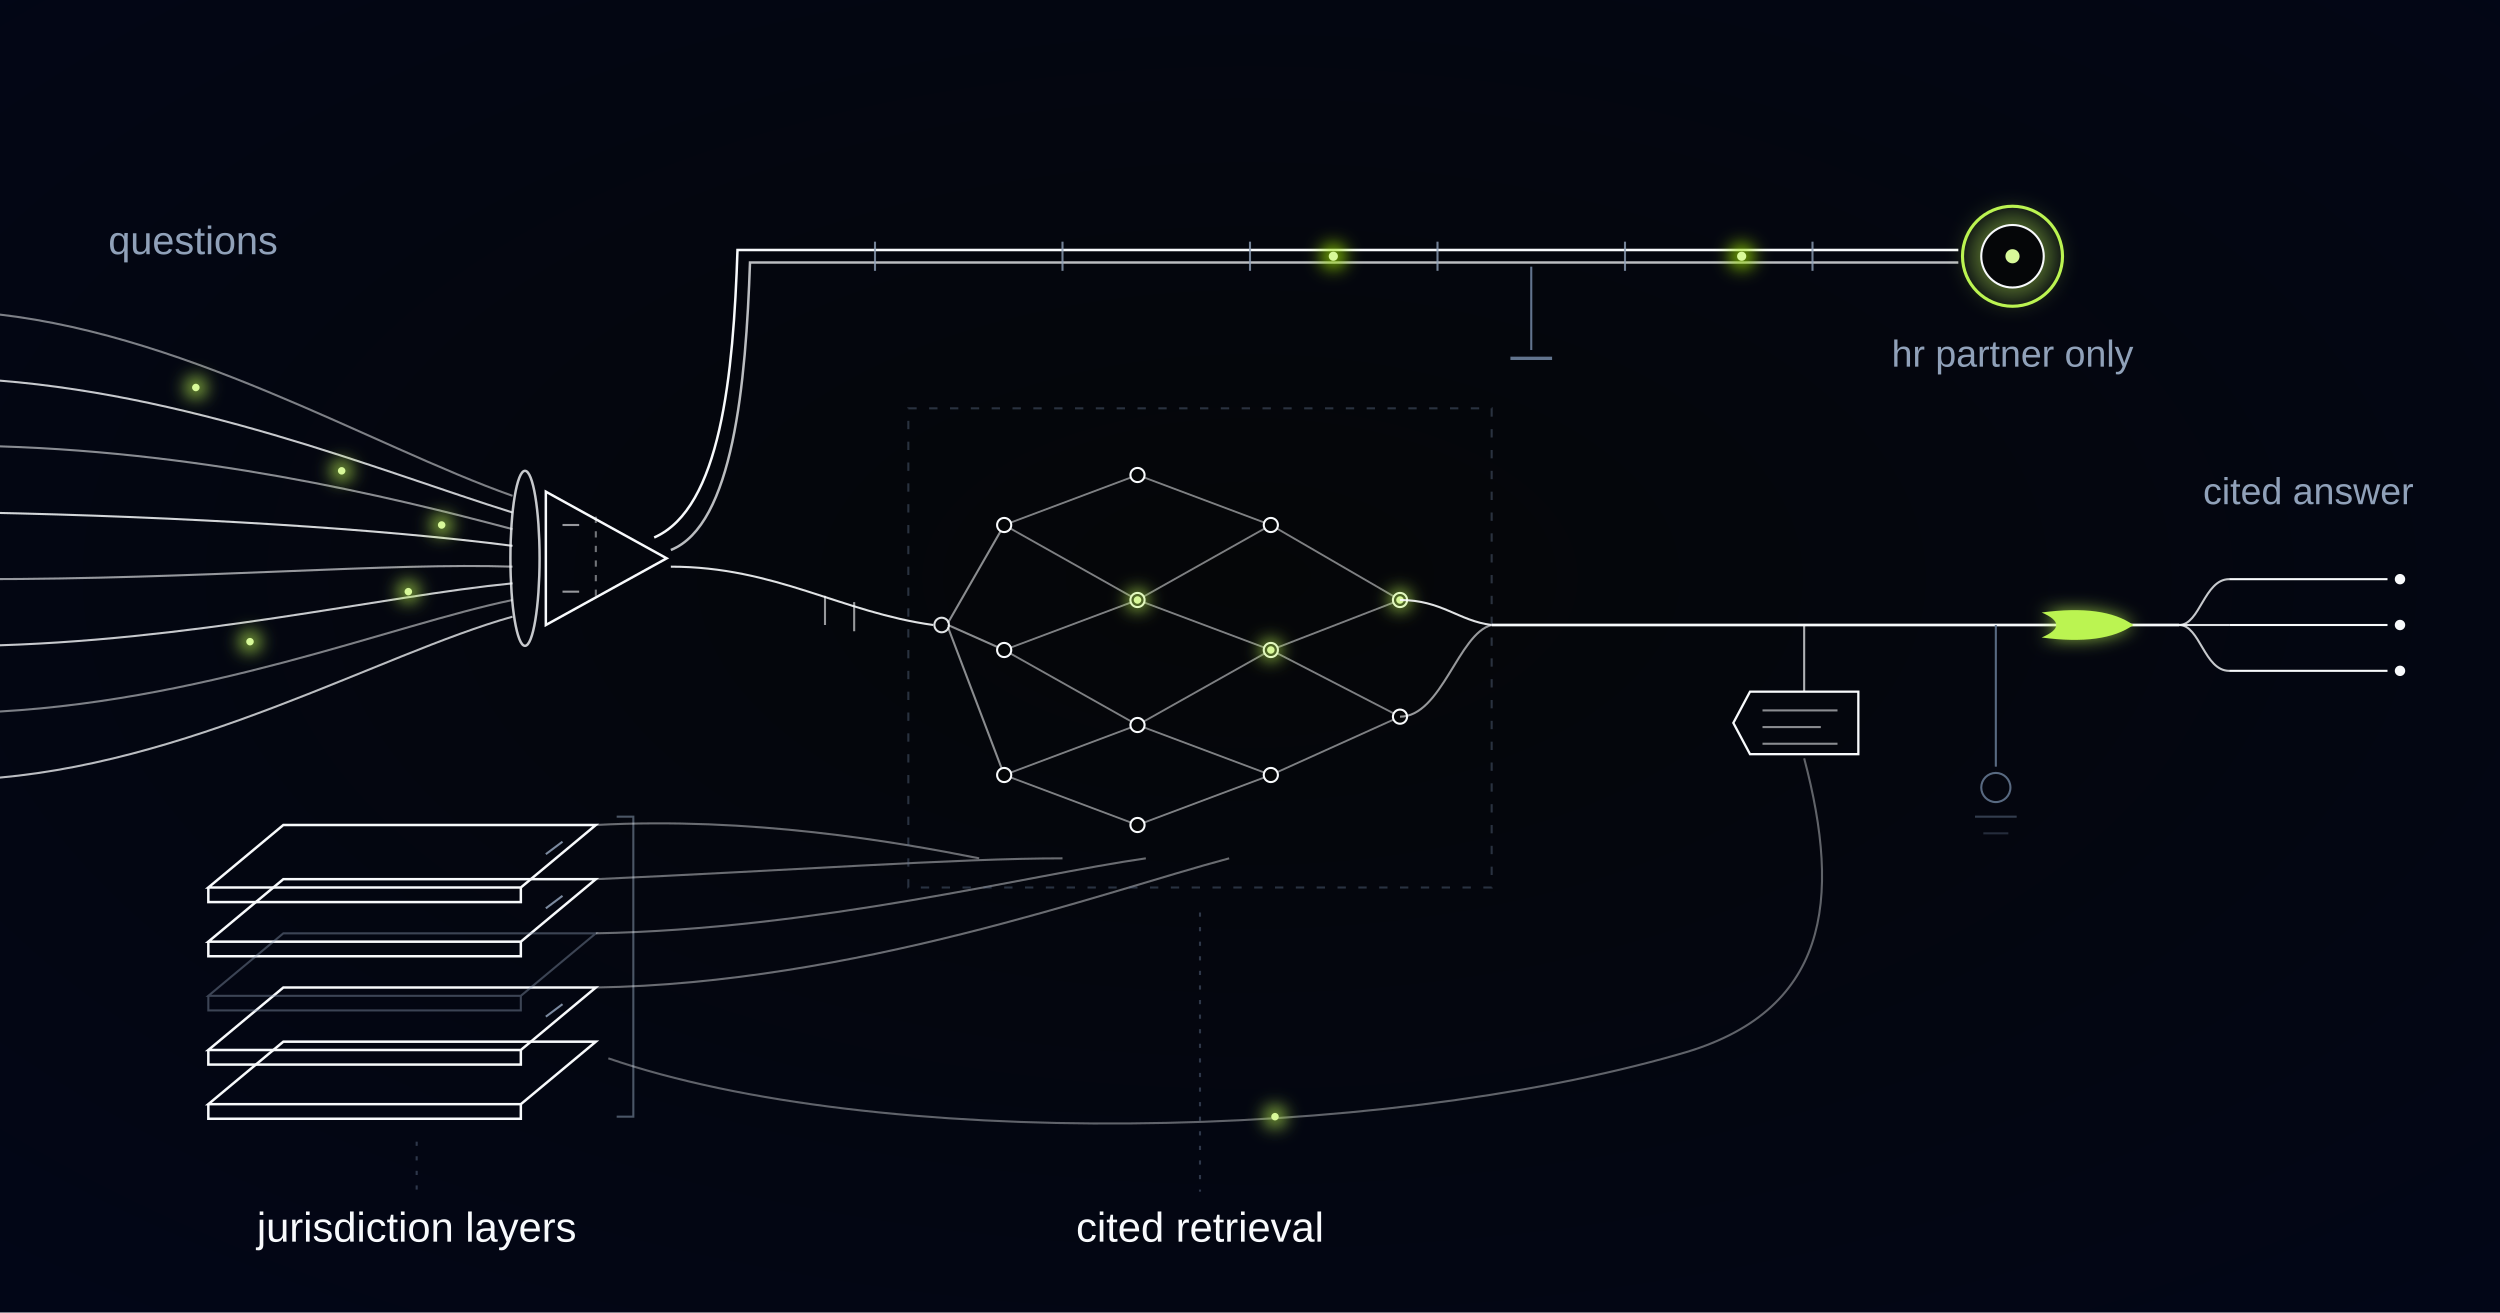
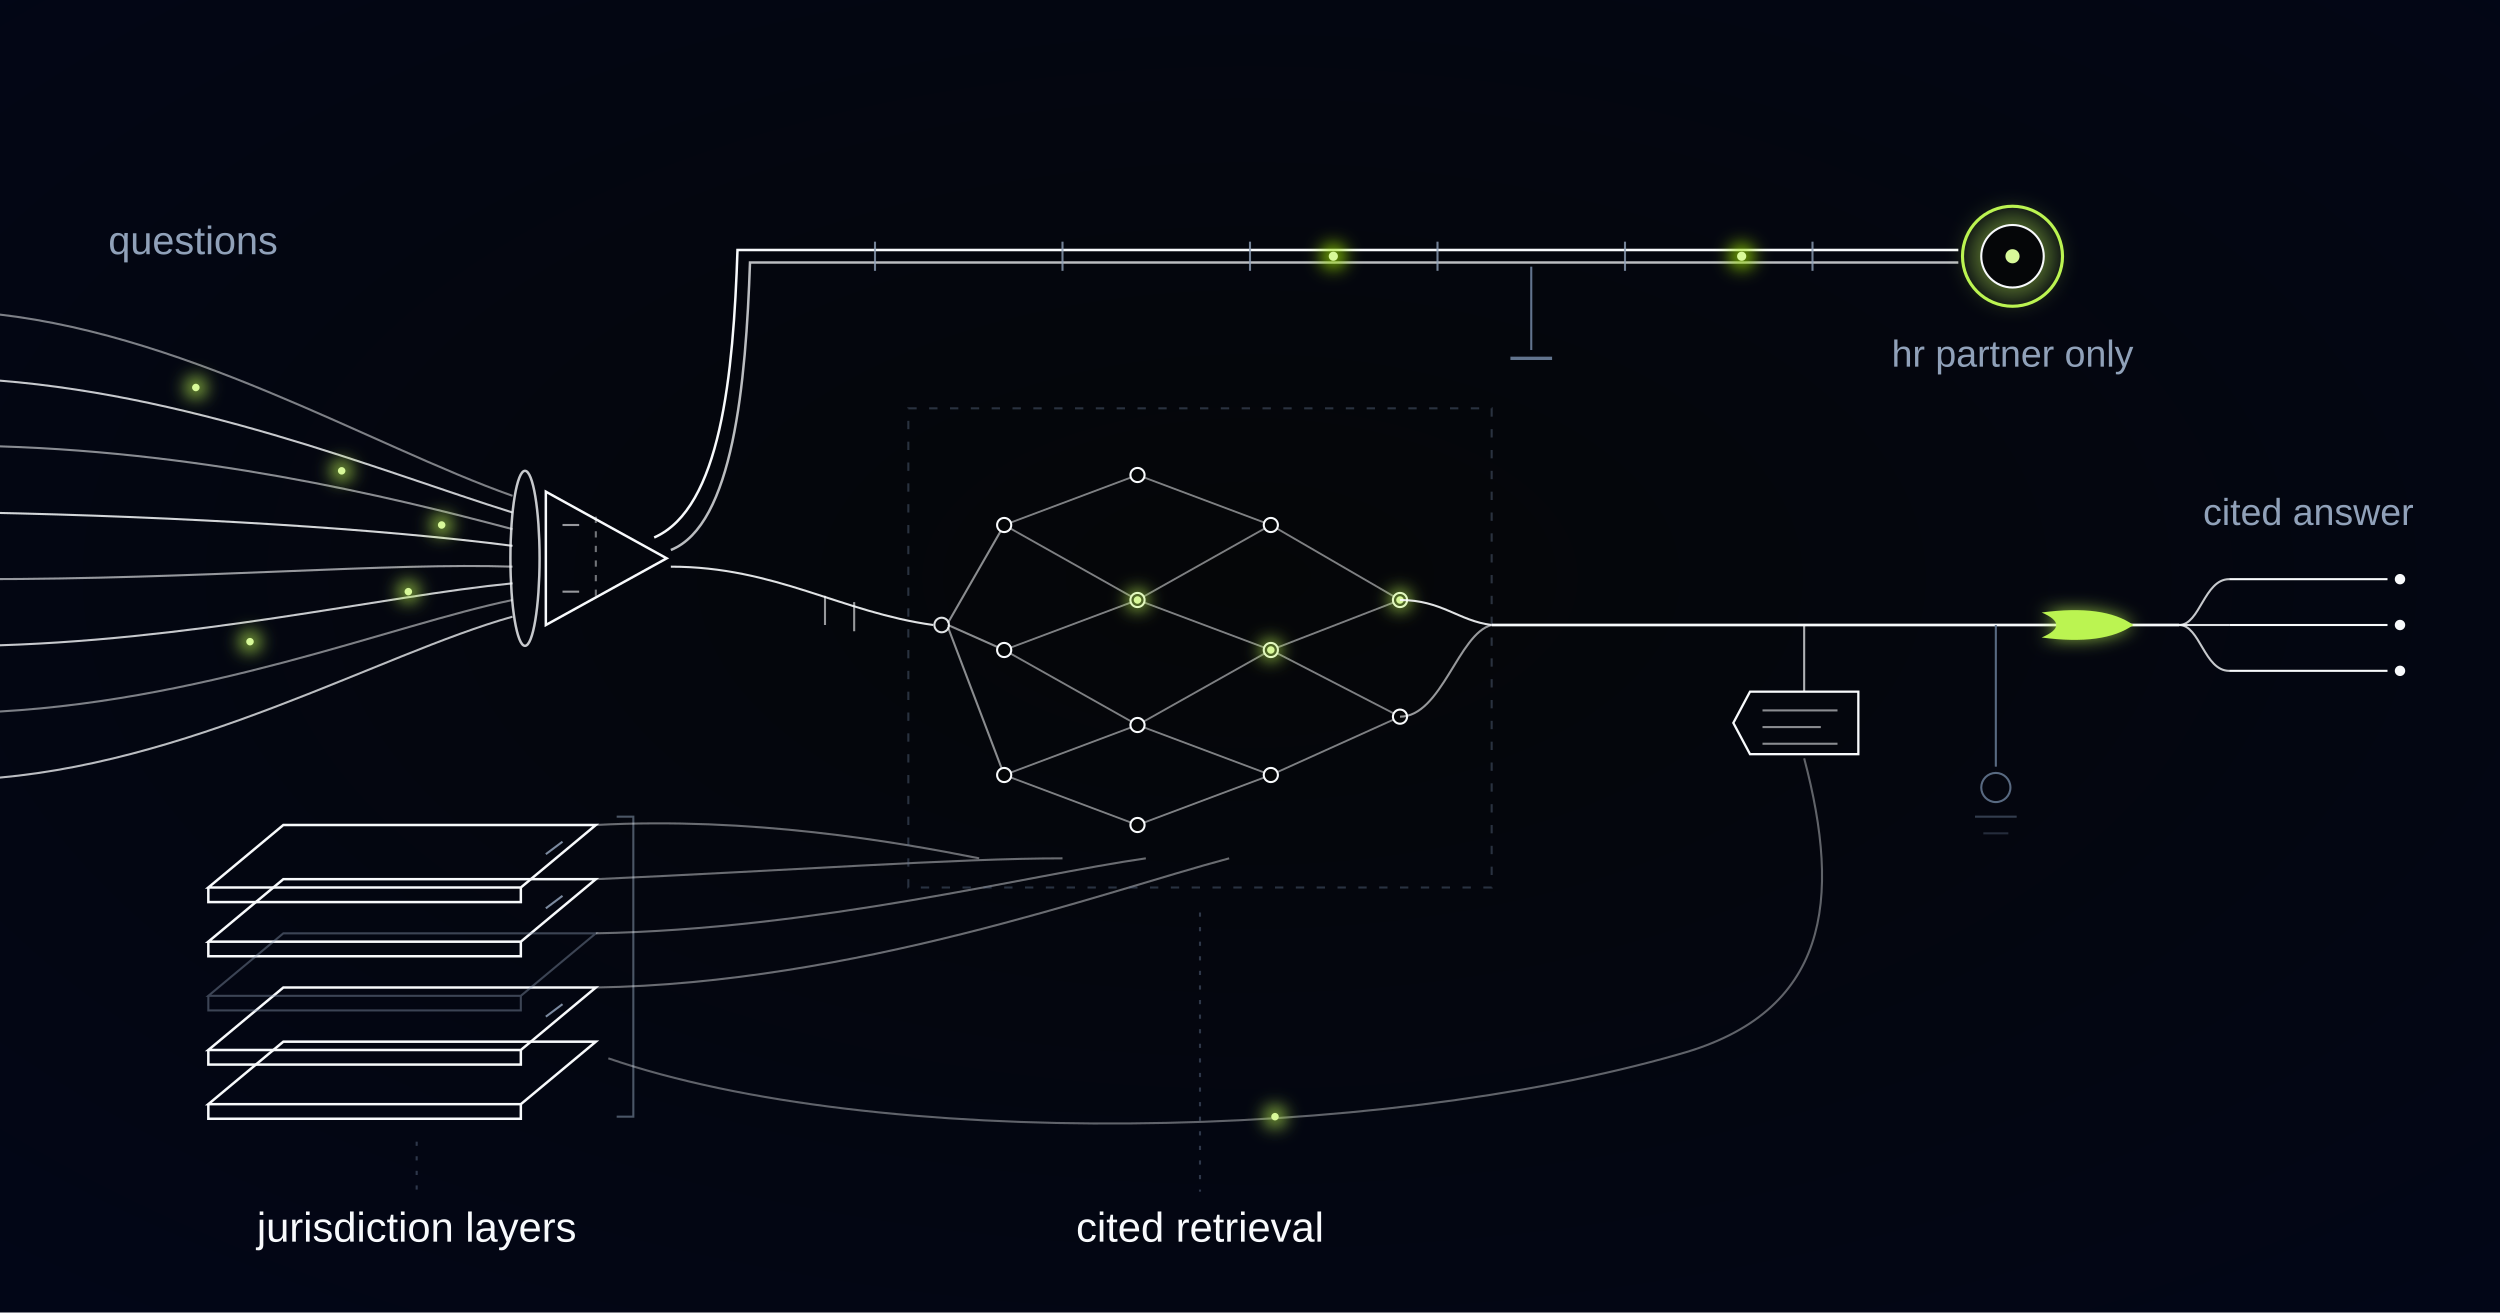
- <svg xmlns="http://www.w3.org/2000/svg" viewBox="0 0 1200 630" role="img" aria-label="Engineering schematic: employee questions converge on a classifier prism where a distinctly marked sensitive channel climbs away above all machinery to a lime-ringed terminal reserved for an HR partner, while the routine path enters a retrieval lattice fed by a stack of jurisdiction-layered policy plates and leaves as one cited answer rail carrying a citation tag tethered back to the plate it came from">
+ <svg xmlns="http://www.w3.org/2000/svg" xmlns:xlink="http://www.w3.org/1999/xlink" viewBox="0 0 1200 630" role="img" aria-label="Engineering schematic: employee questions converge on a classifier prism where a distinctly marked sensitive channel climbs away above all machinery to a lime-ringed terminal reserved for an HR partner, while the routine path enters a retrieval lattice fed by a stack of jurisdiction-layered policy plates and leaves as one cited answer rail carrying a citation tag tethered back to the plate it came from">
  <defs>
    <radialGradient id="hr-policy-case-assistant-vig" cx="50%" cy="44%" r="78%">
      <stop offset="0%" stop-color="#050608" />
      <stop offset="100%" stop-color="#020618" />
    </radialGradient>
    <filter id="hr-policy-case-assistant-glow" x="-300%" y="-300%" width="700%" height="700%">
      <feGaussianBlur stdDeviation="4" />
    </filter>
    <filter id="hr-policy-case-assistant-glowBig" x="-200%" y="-200%" width="500%" height="500%">
      <feGaussianBlur stdDeviation="6" />
    </filter>
    <g id="hr-policy-case-assistant-pulse">
      <circle r="5" fill="#bbf451" opacity="0.85" filter="url(#hr-policy-case-assistant-glow)" />
      <circle r="1.8" fill="#d8f999" />
    </g>
    <g id="hr-policy-case-assistant-pulseDeep">
      <circle r="6" fill="#9de500" opacity="0.85" filter="url(#hr-policy-case-assistant-glow)" />
      <circle r="2.2" fill="#d8f999" />
    </g>
    <g id="hr-policy-case-assistant-swoosh">
      <path d="M -22 -6 Q 8 -10 22 0 Q 8 10 -22 6 Q -8 0 -22 -6 Z" fill="#bbf451" filter="url(#hr-policy-case-assistant-glow)" opacity="0.7" />
      <path d="M -22 -6 Q 8 -10 22 0 Q 8 10 -22 6 Q -8 0 -22 -6 Z" fill="#bbf451" />
    </g>
  </defs>
  <rect width="1200" height="630" fill="url(#hr-policy-case-assistant-vig)" />
  <g stroke="#f8fafc" fill="none" stroke-width="1">
    <path d="M-10,150 C86,158 178,214 246,238" opacity="0.5" />
    <path d="M-10,182 C90,188 182,226 246,246" opacity="0.8" />
    <path d="M-10,214 C94,216 186,238 246,254" opacity="0.55" />
    <path d="M-10,246 C90,248 184,254 246,262" opacity="0.85" />
    <path d="M-10,278 C96,278 188,270 246,272" opacity="0.6" />
    <path d="M-10,310 C92,308 184,286 246,280" opacity="0.8" />
    <path d="M-10,342 C96,338 188,300 246,288" opacity="0.5" />
    <path d="M-10,374 C90,368 182,314 246,296" opacity="0.75" />
  </g>
-   <use href="#hr-policy-case-assistant-pulse" x="94" y="186" />
-   <use href="#hr-policy-case-assistant-pulse" x="164" y="226" />
-   <use href="#hr-policy-case-assistant-pulse" x="120" y="308" />
-   <use href="#hr-policy-case-assistant-pulse" x="196" y="284" />
-   <use href="#hr-policy-case-assistant-pulse" x="212" y="252" />
+   <use xlink:href="#hr-policy-case-assistant-pulse" x="94" y="186" />
+   <use xlink:href="#hr-policy-case-assistant-pulse" x="164" y="226" />
+   <use xlink:href="#hr-policy-case-assistant-pulse" x="120" y="308" />
+   <use xlink:href="#hr-policy-case-assistant-pulse" x="196" y="284" />
+   <use xlink:href="#hr-policy-case-assistant-pulse" x="212" y="252" />
  <g stroke="#f8fafc" fill="none">
    <ellipse cx="252" cy="268" rx="7" ry="42" stroke-width="1.2" opacity="0.8" />
    <path d="M262,236 L320,268 L262,300 Z" stroke-width="1.2" />
    <line x1="286" y1="248" x2="286" y2="288" stroke-width="1" opacity="0.45" stroke-dasharray="3 4" />
    <line x1="270" y1="252" x2="278" y2="252" stroke-width="1" opacity="0.6" />
    <line x1="270" y1="284" x2="278" y2="284" stroke-width="1" opacity="0.6" />
  </g>
  <g stroke="#f8fafc" fill="none" stroke-width="1.2">
    <path d="M314,258 C346,244 352,180 354,120 L940,120" />
    <path d="M322,264 C352,252 358,184 360,126 L940,126" opacity="0.75" />
  </g>
  <g stroke="#90a1b9" stroke-width="1" opacity="0.8">
    <line x1="420" y1="116" x2="420" y2="130" />
    <line x1="510" y1="116" x2="510" y2="130" />
    <line x1="600" y1="116" x2="600" y2="130" />
    <line x1="690" y1="116" x2="690" y2="130" />
    <line x1="780" y1="116" x2="780" y2="130" />
    <line x1="870" y1="116" x2="870" y2="130" />
  </g>
  <g stroke="#62748e" fill="none" stroke-width="1">
    <path d="M735,128 L735,168" />
    <path d="M725,172 L745,172" stroke-width="1.6" />
  </g>
-   <use href="#hr-policy-case-assistant-pulseDeep" x="640" y="123" />
-   <use href="#hr-policy-case-assistant-pulseDeep" x="836" y="123" />
+   <use xlink:href="#hr-policy-case-assistant-pulseDeep" x="640" y="123" />
+   <use xlink:href="#hr-policy-case-assistant-pulseDeep" x="836" y="123" />
  <circle cx="966" cy="123" r="20" fill="#bbf451" opacity="0.45" filter="url(#hr-policy-case-assistant-glowBig)" />
  <circle cx="966" cy="123" r="24" fill="none" stroke="#bbf451" stroke-width="1.5" />
  <circle cx="966" cy="123" r="15" fill="#050608" stroke="#f8fafc" stroke-width="1" />
  <circle cx="966" cy="123" r="3.4" fill="#d8f999" />
  <g stroke="#f8fafc" fill="none" stroke-width="1.2">
    <path d="M100,530 L250,530 L286,500 L136,500 Z" />
    <path d="M100,530 L100,537 L250,537 L250,530" />
    <path d="M100,504 L250,504 L286,474 L136,474 Z" />
    <path d="M100,504 L100,511 L250,511 L250,504" />
    <path d="M100,452 L250,452 L286,422 L136,422 Z" />
    <path d="M100,452 L100,459 L250,459 L250,452" />
    <path d="M100,426 L250,426 L286,396 L136,396 Z" />
    <path d="M100,426 L100,433 L250,433 L250,426" />
  </g>
  <g stroke="#90a1b9" fill="none" stroke-width="1" opacity="0.4">
    <path d="M100,478 L250,478 L286,448 L136,448 Z" />
    <path d="M100,478 L100,485 L250,485 L250,478" />
  </g>
  <g stroke="#90a1b9" stroke-width="1" opacity="0.85">
    <line x1="262" y1="410" x2="270" y2="404" />
    <line x1="262" y1="436" x2="270" y2="430" />
    <line x1="262" y1="488" x2="270" y2="482" />
    <path d="M296,392 L304,392 L304,536 L296,536" fill="none" opacity="0.6" />
  </g>
  <g stroke="#f8fafc" fill="none" stroke-width="1" opacity="0.42">
    <path d="M286,396 C360,392 430,404 470,412" />
    <path d="M286,422 C376,418 460,412 510,412" />
    <path d="M286,448 C392,446 494,420 550,412" />
    <path d="M286,474 C410,472 530,428 590,412" />
  </g>
  <rect x="436" y="196" width="280" height="230" fill="none" stroke="#62748e" stroke-width="1" stroke-dasharray="4 6" opacity="0.4" />
  <g stroke="#f8fafc" fill="none" stroke-width="1">
    <path d="M322,272 C372,272 404,294 448,300" opacity="0.9" />
    <path d="M396,286 L396,300" opacity="0.6" />
    <path d="M410,289 L410,303" opacity="0.6" />
    <circle cx="452" cy="300" r="3.5" opacity="0.9" />
    <path d="M455,299 L482,252" opacity="0.55" />
    <path d="M455,300 L482,312" opacity="0.55" />
    <path d="M455,301 L482,372" opacity="0.55" />
  </g>
  <g stroke="#f8fafc" fill="none" stroke-width="0.9" opacity="0.5">
    <path d="M482,252 L546,228" />
    <path d="M482,252 L546,288" />
    <path d="M482,312 L546,288" />
    <path d="M482,312 L546,348" />
    <path d="M482,372 L546,348" />
    <path d="M482,372 L546,396" />
    <path d="M546,228 L610,252" />
    <path d="M546,288 L610,252" />
    <path d="M546,288 L610,312" />
    <path d="M546,348 L610,312" />
    <path d="M546,348 L610,372" />
    <path d="M546,396 L610,372" />
    <path d="M610,252 L672,288" />
    <path d="M610,312 L672,288" />
    <path d="M610,312 L672,344" />
    <path d="M610,372 L672,344" />
  </g>
  <g fill="#050608" stroke="#f8fafc" stroke-width="1">
    <circle cx="482" cy="252" r="3.4" />
    <circle cx="482" cy="312" r="3.4" />
    <circle cx="482" cy="372" r="3.4" />
    <circle cx="546" cy="228" r="3.4" />
    <circle cx="546" cy="288" r="3.4" />
    <circle cx="546" cy="348" r="3.4" />
    <circle cx="546" cy="396" r="3.4" />
    <circle cx="610" cy="252" r="3.4" />
    <circle cx="610" cy="312" r="3.4" />
    <circle cx="610" cy="372" r="3.4" />
    <circle cx="672" cy="288" r="3.4" />
    <circle cx="672" cy="344" r="3.4" />
  </g>
-   <use href="#hr-policy-case-assistant-pulse" x="546" y="288" />
-   <use href="#hr-policy-case-assistant-pulse" x="610" y="312" />
-   <use href="#hr-policy-case-assistant-pulse" x="672" y="288" />
+   <use xlink:href="#hr-policy-case-assistant-pulse" x="546" y="288" />
+   <use xlink:href="#hr-policy-case-assistant-pulse" x="610" y="312" />
+   <use xlink:href="#hr-policy-case-assistant-pulse" x="672" y="288" />
  <g stroke="#f8fafc" fill="none" stroke-width="1">
    <path d="M672,288 C692,288 700,298 716,300" opacity="0.9" />
    <path d="M672,344 C692,344 700,304 716,300" opacity="0.6" />
    <line x1="716" y1="300" x2="1046" y2="300" stroke-width="1.3" />
  </g>
  <g stroke="#f8fafc" fill="none" stroke-width="1">
    <line x1="866" y1="300" x2="866" y2="332" opacity="0.7" />
    <path d="M840,332 L892,332 L892,362 L840,362 L832,347 Z" stroke-width="1.1" />
    <g opacity="0.55">
      <line x1="846" y1="341" x2="882" y2="341" />
      <line x1="846" y1="349" x2="874" y2="349" />
      <line x1="846" y1="357" x2="882" y2="357" />
    </g>
  </g>
  <path d="M866,364 C884,432 878,486 806,506 C660,548 420,552 292,508" fill="none" stroke="#f8fafc" stroke-width="1" opacity="0.38" />
-   <use href="#hr-policy-case-assistant-pulse" x="612" y="536" />
+   <use xlink:href="#hr-policy-case-assistant-pulse" x="612" y="536" />
  <g stroke="#62748e" fill="none" stroke-width="1">
    <path d="M958,300 L958,368" opacity="0.9" />
    <circle cx="958" cy="378" r="7" opacity="0.9" />
    <line x1="948" y1="392" x2="968" y2="392" opacity="0.5" />
    <line x1="952" y1="400" x2="964" y2="400" opacity="0.35" />
  </g>
  <g stroke="#f8fafc" fill="none" stroke-width="1">
    <path d="M1046,300 C1056,300 1058,278 1070,278" opacity="0.8" />
    <path d="M1046,300 L1070,300" opacity="0.9" />
    <path d="M1046,300 C1056,300 1058,322 1070,322" opacity="0.8" />
    <line x1="1070" y1="278" x2="1146" y2="278" />
    <line x1="1070" y1="300" x2="1146" y2="300" />
    <line x1="1070" y1="322" x2="1146" y2="322" />
  </g>
  <g fill="#f8fafc">
    <circle cx="1152" cy="278" r="2.5" />
    <circle cx="1152" cy="300" r="2.5" />
    <circle cx="1152" cy="322" r="2.5" />
  </g>
-   <use href="#hr-policy-case-assistant-swoosh" x="1002" y="300" />
+   <use xlink:href="#hr-policy-case-assistant-swoosh" x="1002" y="300" />
  <g stroke="#62748e" stroke-width="1" stroke-dasharray="2 5" opacity="0.45">
    <path d="M200,548 V572" />
    <path d="M576,438 V572" />
  </g>
  <g font-family="'Space Grotesk', 'Helvetica Neue', Arial, sans-serif">
    <text x="200" y="596" font-size="20" fill="#f8fafc" text-anchor="middle">jurisdiction layers</text>
    <text x="576" y="596" font-size="20" fill="#f8fafc" text-anchor="middle">cited retrieval</text>
    <text x="966" y="176" font-size="18" fill="#90a1b9" text-anchor="middle">hr partner only</text>
    <text x="52" y="122" font-size="19" fill="#90a1b9">questions</text>
-     <text x="1108" y="242" font-size="18" fill="#90a1b9" text-anchor="middle">cited answer</text>
+     <text x="1108" y="252" font-size="18" fill="#90a1b9" text-anchor="middle">cited answer</text>
  </g>
</svg>
